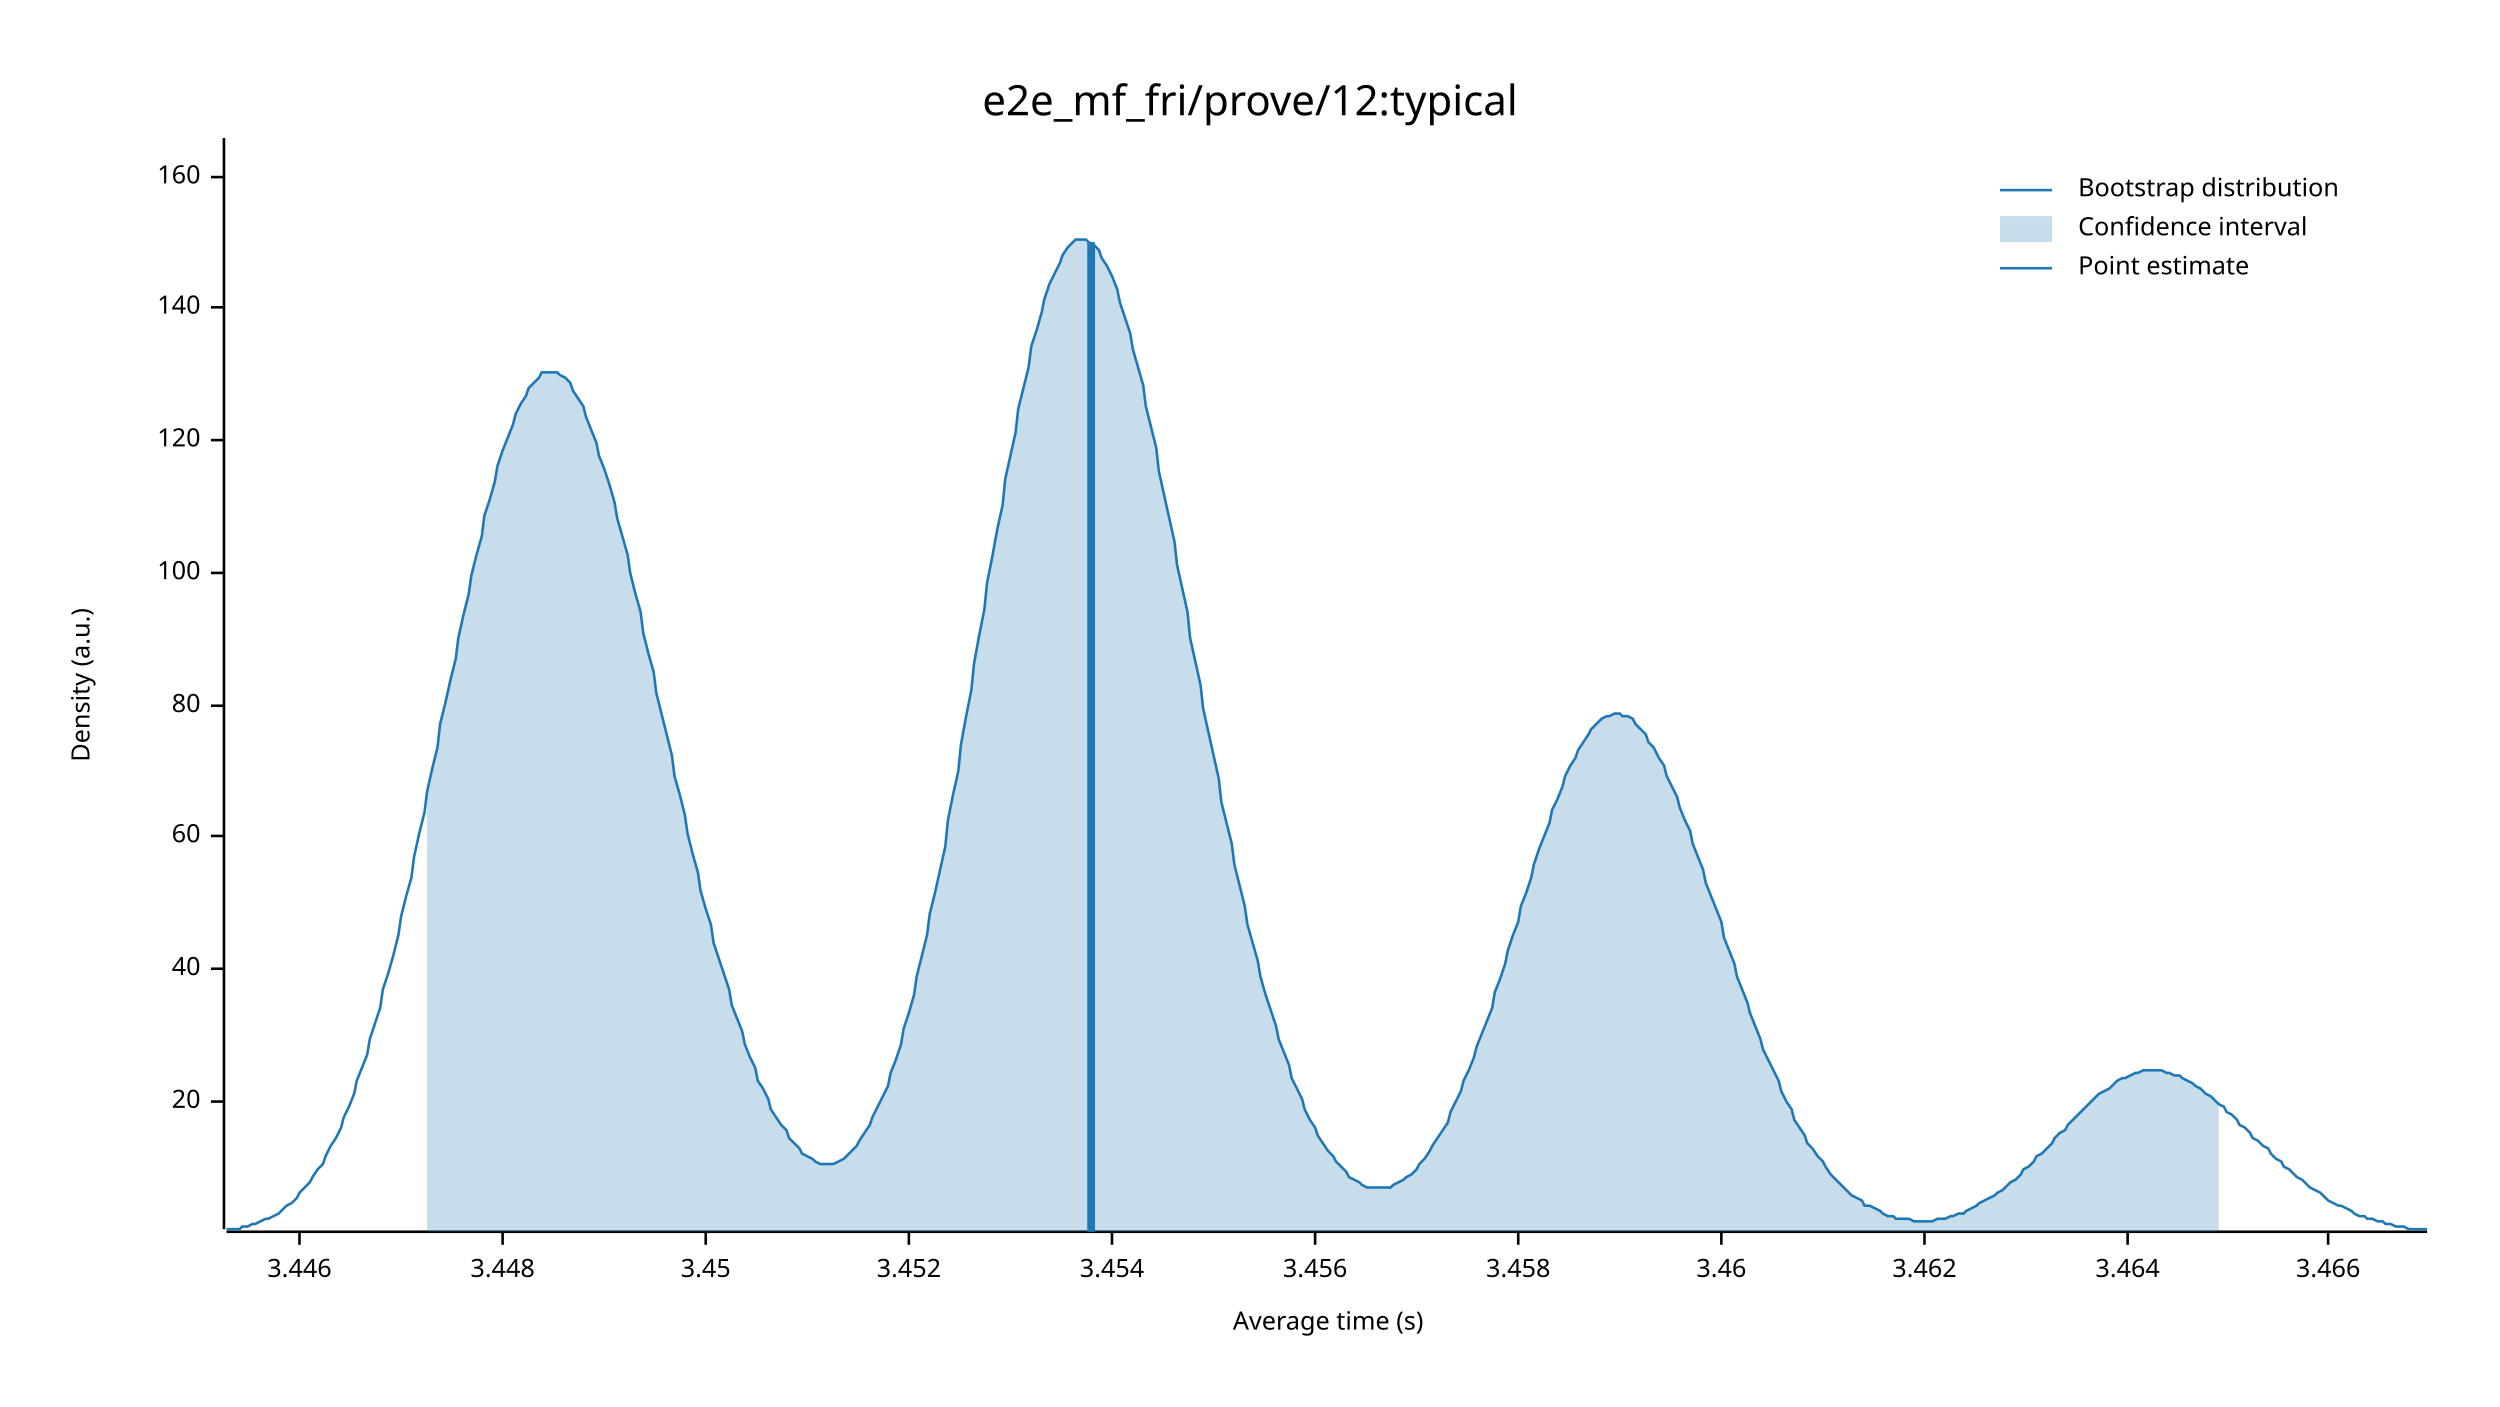
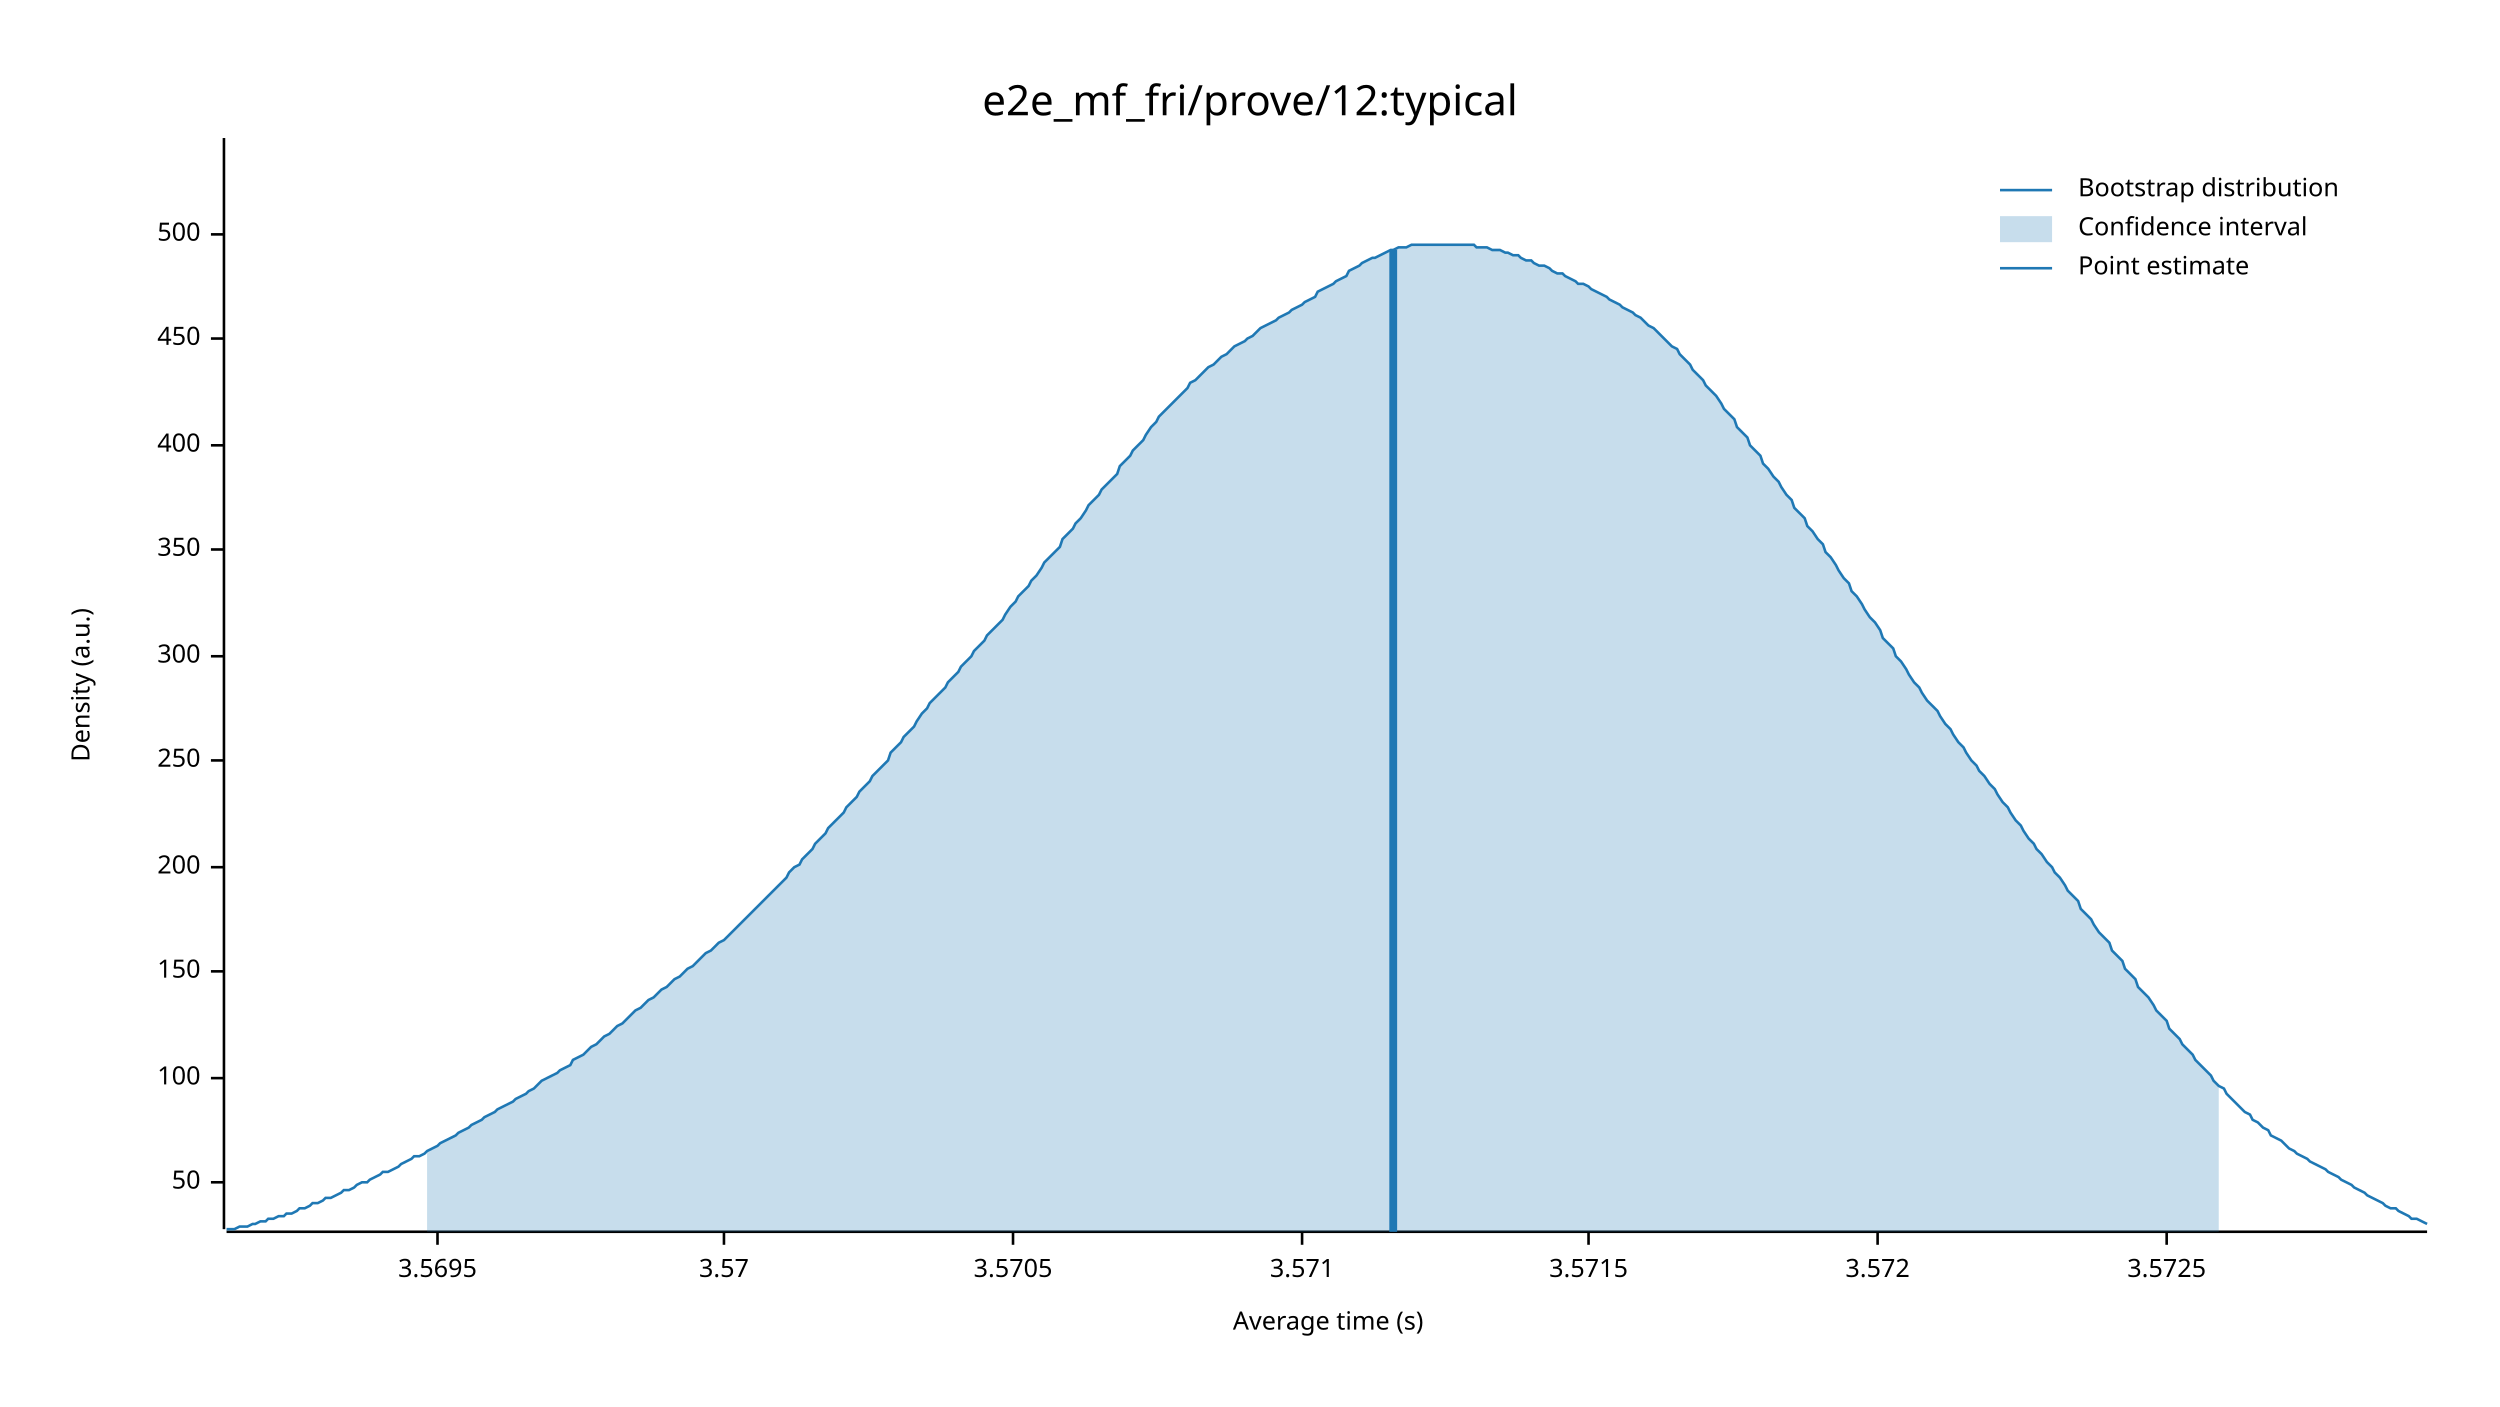
<svg xmlns="http://www.w3.org/2000/svg" width="960" height="540" viewBox="0 0 960 540">
  <text x="480" y="32" dy="0.76em" text-anchor="middle" font-family="sans-serif" font-size="16.129" opacity="1" fill="#000000">
e2e_mf_fri/prove/12:typical
</text>
  <text x="27" y="263" dy="0.76em" text-anchor="middle" font-family="sans-serif" font-size="9.677" opacity="1" fill="#000000" transform="rotate(270, 27, 263)">
Density (a.u.)
</text>
  <text x="510" y="513" dy="-0.5ex" text-anchor="middle" font-family="sans-serif" font-size="9.677" opacity="1" fill="#000000">
Average time (s)
</text>
  <polyline fill="none" opacity="1" stroke="#000000" stroke-width="1" points="86,53 86,472 " />
-   <text x="77" y="423" dy="0.5ex" text-anchor="end" font-family="sans-serif" font-size="9.677" opacity="1" fill="#000000">
- 20
+   <text x="77" y="454" dy="0.5ex" text-anchor="end" font-family="sans-serif" font-size="9.677" opacity="1" fill="#000000">
+ 50
</text>
-   <polyline fill="none" opacity="1" stroke="#000000" stroke-width="1" points="81,423 86,423 " />
-   <text x="77" y="372" dy="0.5ex" text-anchor="end" font-family="sans-serif" font-size="9.677" opacity="1" fill="#000000">
- 40
- </text>
-   <polyline fill="none" opacity="1" stroke="#000000" stroke-width="1" points="81,372 86,372 " />
-   <text x="77" y="321" dy="0.5ex" text-anchor="end" font-family="sans-serif" font-size="9.677" opacity="1" fill="#000000">
- 60
- </text>
-   <polyline fill="none" opacity="1" stroke="#000000" stroke-width="1" points="81,321 86,321 " />
-   <text x="77" y="271" dy="0.5ex" text-anchor="end" font-family="sans-serif" font-size="9.677" opacity="1" fill="#000000">
- 80
- </text>
-   <polyline fill="none" opacity="1" stroke="#000000" stroke-width="1" points="81,271 86,271 " />
-   <text x="77" y="220" dy="0.5ex" text-anchor="end" font-family="sans-serif" font-size="9.677" opacity="1" fill="#000000">
+   <polyline fill="none" opacity="1" stroke="#000000" stroke-width="1" points="81,454 86,454 " />
+   <text x="77" y="414" dy="0.5ex" text-anchor="end" font-family="sans-serif" font-size="9.677" opacity="1" fill="#000000">
100
</text>
-   <polyline fill="none" opacity="1" stroke="#000000" stroke-width="1" points="81,220 86,220 " />
-   <text x="77" y="169" dy="0.5ex" text-anchor="end" font-family="sans-serif" font-size="9.677" opacity="1" fill="#000000">
- 120
+   <polyline fill="none" opacity="1" stroke="#000000" stroke-width="1" points="81,414 86,414 " />
+   <text x="77" y="373" dy="0.5ex" text-anchor="end" font-family="sans-serif" font-size="9.677" opacity="1" fill="#000000">
+ 150
</text>
-   <polyline fill="none" opacity="1" stroke="#000000" stroke-width="1" points="81,169 86,169 " />
-   <text x="77" y="118" dy="0.5ex" text-anchor="end" font-family="sans-serif" font-size="9.677" opacity="1" fill="#000000">
- 140
+   <polyline fill="none" opacity="1" stroke="#000000" stroke-width="1" points="81,373 86,373 " />
+   <text x="77" y="333" dy="0.5ex" text-anchor="end" font-family="sans-serif" font-size="9.677" opacity="1" fill="#000000">
+ 200
</text>
-   <polyline fill="none" opacity="1" stroke="#000000" stroke-width="1" points="81,118 86,118 " />
-   <text x="77" y="68" dy="0.5ex" text-anchor="end" font-family="sans-serif" font-size="9.677" opacity="1" fill="#000000">
- 160
+   <polyline fill="none" opacity="1" stroke="#000000" stroke-width="1" points="81,333 86,333 " />
+   <text x="77" y="292" dy="0.5ex" text-anchor="end" font-family="sans-serif" font-size="9.677" opacity="1" fill="#000000">
+ 250
</text>
-   <polyline fill="none" opacity="1" stroke="#000000" stroke-width="1" points="81,68 86,68 " />
+   <polyline fill="none" opacity="1" stroke="#000000" stroke-width="1" points="81,292 86,292 " />
+   <text x="77" y="252" dy="0.5ex" text-anchor="end" font-family="sans-serif" font-size="9.677" opacity="1" fill="#000000">
+ 300
+ </text>
+   <polyline fill="none" opacity="1" stroke="#000000" stroke-width="1" points="81,252 86,252 " />
+   <text x="77" y="211" dy="0.5ex" text-anchor="end" font-family="sans-serif" font-size="9.677" opacity="1" fill="#000000">
+ 350
+ </text>
+   <polyline fill="none" opacity="1" stroke="#000000" stroke-width="1" points="81,211 86,211 " />
+   <text x="77" y="171" dy="0.5ex" text-anchor="end" font-family="sans-serif" font-size="9.677" opacity="1" fill="#000000">
+ 400
+ </text>
+   <polyline fill="none" opacity="1" stroke="#000000" stroke-width="1" points="81,171 86,171 " />
+   <text x="77" y="130" dy="0.5ex" text-anchor="end" font-family="sans-serif" font-size="9.677" opacity="1" fill="#000000">
+ 450
+ </text>
+   <polyline fill="none" opacity="1" stroke="#000000" stroke-width="1" points="81,130 86,130 " />
+   <text x="77" y="90" dy="0.5ex" text-anchor="end" font-family="sans-serif" font-size="9.677" opacity="1" fill="#000000">
+ 500
+ </text>
+   <polyline fill="none" opacity="1" stroke="#000000" stroke-width="1" points="81,90 86,90 " />
  <polyline fill="none" opacity="1" stroke="#000000" stroke-width="1" points="87,473 932,473 " />
-   <text x="115" y="483" dy="0.76em" text-anchor="middle" font-family="sans-serif" font-size="9.677" opacity="1" fill="#000000">
- 3.446
+   <text x="168" y="483" dy="0.76em" text-anchor="middle" font-family="sans-serif" font-size="9.677" opacity="1" fill="#000000">
+ 3.5695
</text>
-   <polyline fill="none" opacity="1" stroke="#000000" stroke-width="1" points="115,473 115,478 " />
-   <text x="193" y="483" dy="0.76em" text-anchor="middle" font-family="sans-serif" font-size="9.677" opacity="1" fill="#000000">
- 3.448
+   <polyline fill="none" opacity="1" stroke="#000000" stroke-width="1" points="168,473 168,478 " />
+   <text x="278" y="483" dy="0.76em" text-anchor="middle" font-family="sans-serif" font-size="9.677" opacity="1" fill="#000000">
+ 3.57
</text>
-   <polyline fill="none" opacity="1" stroke="#000000" stroke-width="1" points="193,473 193,478 " />
-   <text x="271" y="483" dy="0.76em" text-anchor="middle" font-family="sans-serif" font-size="9.677" opacity="1" fill="#000000">
- 3.45
+   <polyline fill="none" opacity="1" stroke="#000000" stroke-width="1" points="278,473 278,478 " />
+   <text x="389" y="483" dy="0.76em" text-anchor="middle" font-family="sans-serif" font-size="9.677" opacity="1" fill="#000000">
+ 3.5705
</text>
-   <polyline fill="none" opacity="1" stroke="#000000" stroke-width="1" points="271,473 271,478 " />
-   <text x="349" y="483" dy="0.76em" text-anchor="middle" font-family="sans-serif" font-size="9.677" opacity="1" fill="#000000">
- 3.452
+   <polyline fill="none" opacity="1" stroke="#000000" stroke-width="1" points="389,473 389,478 " />
+   <text x="500" y="483" dy="0.76em" text-anchor="middle" font-family="sans-serif" font-size="9.677" opacity="1" fill="#000000">
+ 3.571
</text>
-   <polyline fill="none" opacity="1" stroke="#000000" stroke-width="1" points="349,473 349,478 " />
-   <text x="427" y="483" dy="0.76em" text-anchor="middle" font-family="sans-serif" font-size="9.677" opacity="1" fill="#000000">
- 3.454
+   <polyline fill="none" opacity="1" stroke="#000000" stroke-width="1" points="500,473 500,478 " />
+   <text x="610" y="483" dy="0.76em" text-anchor="middle" font-family="sans-serif" font-size="9.677" opacity="1" fill="#000000">
+ 3.5715
</text>
-   <polyline fill="none" opacity="1" stroke="#000000" stroke-width="1" points="427,473 427,478 " />
-   <text x="505" y="483" dy="0.76em" text-anchor="middle" font-family="sans-serif" font-size="9.677" opacity="1" fill="#000000">
- 3.456
+   <polyline fill="none" opacity="1" stroke="#000000" stroke-width="1" points="610,473 610,478 " />
+   <text x="721" y="483" dy="0.76em" text-anchor="middle" font-family="sans-serif" font-size="9.677" opacity="1" fill="#000000">
+ 3.572
</text>
-   <polyline fill="none" opacity="1" stroke="#000000" stroke-width="1" points="505,473 505,478 " />
-   <text x="583" y="483" dy="0.76em" text-anchor="middle" font-family="sans-serif" font-size="9.677" opacity="1" fill="#000000">
- 3.458
+   <polyline fill="none" opacity="1" stroke="#000000" stroke-width="1" points="721,473 721,478 " />
+   <text x="832" y="483" dy="0.76em" text-anchor="middle" font-family="sans-serif" font-size="9.677" opacity="1" fill="#000000">
+ 3.5725
</text>
-   <polyline fill="none" opacity="1" stroke="#000000" stroke-width="1" points="583,473 583,478 " />
-   <text x="661" y="483" dy="0.76em" text-anchor="middle" font-family="sans-serif" font-size="9.677" opacity="1" fill="#000000">
- 3.46
- </text>
-   <polyline fill="none" opacity="1" stroke="#000000" stroke-width="1" points="661,473 661,478 " />
-   <text x="739" y="483" dy="0.76em" text-anchor="middle" font-family="sans-serif" font-size="9.677" opacity="1" fill="#000000">
- 3.462
- </text>
-   <polyline fill="none" opacity="1" stroke="#000000" stroke-width="1" points="739,473 739,478 " />
-   <text x="817" y="483" dy="0.76em" text-anchor="middle" font-family="sans-serif" font-size="9.677" opacity="1" fill="#000000">
- 3.464
- </text>
-   <polyline fill="none" opacity="1" stroke="#000000" stroke-width="1" points="817,473 817,478 " />
-   <text x="894" y="483" dy="0.76em" text-anchor="middle" font-family="sans-serif" font-size="9.677" opacity="1" fill="#000000">
- 3.466
- </text>
-   <polyline fill="none" opacity="1" stroke="#000000" stroke-width="1" points="894,473 894,478 " />
-   <polyline fill="none" opacity="1" stroke="#1F78B4" stroke-width="1" points="87,472 88,472 90,472 92,472 93,471 95,471 97,470 98,470 100,469 102,468 103,468 105,467 107,466 109,464 110,463 112,462 114,460 115,458 117,456 119,454 120,452 122,449 124,447 125,444 127,440 129,437 131,433 132,429 134,425 136,420 137,415 139,410 141,405 142,399 144,393 146,387 147,380 149,374 151,367 153,359 154,352 156,344 158,337 159,329 161,320 163,312 164,304 166,295 168,287 169,278 171,270 173,261 175,253 176,245 178,236 180,228 181,221 183,213 185,206 186,198 188,192 190,185 191,179 193,173 195,168 197,163 198,159 200,155 202,152 203,149 205,147 207,145 208,143 210,143 212,143 214,143 215,144 217,145 219,147 220,150 222,153 224,156 225,160 227,165 229,170 230,175 232,180 234,186 236,193 237,199 239,206 241,213 242,220 244,228 246,235 247,243 249,251 251,258 252,266 254,274 256,282 258,290 259,298 261,305 263,313 264,320 266,328 268,335 269,342 271,349 273,355 274,362 276,368 278,374 280,380 281,386 283,391 285,396 286,401 288,406 290,410 291,415 293,418 295,422 296,426 298,429 300,432 302,434 303,437 305,439 307,441 308,443 310,444 312,445 313,446 315,447 317,447 318,447 320,447 322,446 324,445 325,444 327,442 329,440 330,438 332,435 334,432 335,429 337,425 339,421 341,417 342,412 344,407 346,401 347,395 349,389 351,382 352,375 354,367 356,359 357,351 359,343 361,334 363,325 364,315 366,305 368,296 369,286 371,275 373,265 374,255 376,244 378,234 379,224 381,214 383,203 385,194 386,184 388,175 390,166 391,157 393,149 395,141 396,133 398,127 400,120 401,115 403,109 405,105 407,101 408,98 410,95 412,93 413,92 415,92 417,92 418,93 420,94 422,96 423,99 425,102 427,106 429,111 430,116 432,122 434,128 435,134 437,141 439,148 440,156 442,164 444,172 445,181 447,190 449,199 451,208 452,217 454,226 456,235 457,245 459,254 461,263 462,272 464,281 466,290 468,299 469,308 471,316 473,324 474,332 476,340 478,348 479,355 481,362 483,369 484,375 486,382 488,388 490,394 491,399 493,404 495,409 496,414 498,418 500,422 501,426 503,430 505,433 506,436 508,439 510,442 512,444 513,446 515,448 517,450 518,452 520,453 522,454 523,455 525,456 527,456 528,456 530,456 532,456 534,456 535,455 537,454 539,453 540,452 542,451 544,449 545,447 547,445 549,442 550,440 552,437 554,434 556,431 557,427 559,423 561,419 562,415 564,411 566,406 567,402 569,397 571,392 573,387 574,381 576,376 578,370 579,365 581,359 583,354 584,348 586,343 588,337 589,332 591,326 593,321 595,316 596,311 598,307 600,302 601,298 603,294 605,291 606,288 608,285 610,282 611,280 613,278 615,276 617,275 618,275 620,274 622,274 623,275 625,275 627,276 628,278 630,280 632,282 633,285 635,287 637,291 639,294 640,298 642,302 644,306 645,310 647,315 649,319 650,324 652,329 654,334 655,339 657,344 659,349 661,354 662,360 664,365 666,370 667,375 669,380 671,385 672,389 674,394 676,399 677,403 679,407 681,411 683,415 684,419 686,423 688,426 689,430 691,433 693,436 694,439 696,441 698,444 700,446 701,448 703,451 705,453 706,454 708,456 710,458 711,459 713,460 715,461 716,463 718,463 720,464 722,465 723,466 725,467 727,467 728,468 730,468 732,468 733,468 735,469 737,469 738,469 740,469 742,469 744,468 745,468 747,468 749,467 750,467 752,466 754,466 755,465 757,464 759,463 760,462 762,461 764,460 766,459 767,458 769,457 771,455 772,454 774,453 776,451 777,449 779,448 781,446 782,444 784,443 786,441 788,439 789,437 791,435 793,434 794,432 796,430 798,428 799,427 801,425 803,423 804,422 806,420 808,419 810,418 811,417 813,415 815,414 816,414 818,413 820,412 821,412 823,411 825,411 827,411 828,411 830,411 832,412 833,412 835,413 837,413 838,414 840,415 842,416 843,417 845,418 847,420 849,421 850,422 852,424 854,425 855,427 857,428 859,430 860,432 862,433 864,435 865,437 867,438 869,440 871,441 872,443 874,445 876,446 877,448 879,449 881,451 882,452 884,453 886,455 887,456 889,457 891,458 893,460 894,461 896,462 898,463 899,463 901,464 903,465 904,466 906,467 908,467 909,468 911,468 913,469 915,469 916,470 918,470 920,471 921,471 923,471 925,472 926,472 928,472 930,472 932,472 " />
-   <polygon opacity="0.25" fill="#1F78B4" points="164,304 166,295 168,287 169,278 171,270 173,261 175,253 176,245 178,236 180,228 181,221 183,213 185,206 186,198 188,192 190,185 191,179 193,173 195,168 197,163 198,159 200,155 202,152 203,149 205,147 207,145 208,143 210,143 212,143 214,143 215,144 217,145 219,147 220,150 222,153 224,156 225,160 227,165 229,170 230,175 232,180 234,186 236,193 237,199 239,206 241,213 242,220 244,228 246,235 247,243 249,251 251,258 252,266 254,274 256,282 258,290 259,298 261,305 263,313 264,320 266,328 268,335 269,342 271,349 273,355 274,362 276,368 278,374 280,380 281,386 283,391 285,396 286,401 288,406 290,410 291,415 293,418 295,422 296,426 298,429 300,432 302,434 303,437 305,439 307,441 308,443 310,444 312,445 313,446 315,447 317,447 318,447 320,447 322,446 324,445 325,444 327,442 329,440 330,438 332,435 334,432 335,429 337,425 339,421 341,417 342,412 344,407 346,401 347,395 349,389 351,382 352,375 354,367 356,359 357,351 359,343 361,334 363,325 364,315 366,305 368,296 369,286 371,275 373,265 374,255 376,244 378,234 379,224 381,214 383,203 385,194 386,184 388,175 390,166 391,157 393,149 395,141 396,133 398,127 400,120 401,115 403,109 405,105 407,101 408,98 410,95 412,93 413,92 415,92 417,92 418,93 420,94 422,96 423,99 425,102 427,106 429,111 430,116 432,122 434,128 435,134 437,141 439,148 440,156 442,164 444,172 445,181 447,190 449,199 451,208 452,217 454,226 456,235 457,245 459,254 461,263 462,272 464,281 466,290 468,299 469,308 471,316 473,324 474,332 476,340 478,348 479,355 481,362 483,369 484,375 486,382 488,388 490,394 491,399 493,404 495,409 496,414 498,418 500,422 501,426 503,430 505,433 506,436 508,439 510,442 512,444 513,446 515,448 517,450 518,452 520,453 522,454 523,455 525,456 527,456 528,456 530,456 532,456 534,456 535,455 537,454 539,453 540,452 542,451 544,449 545,447 547,445 549,442 550,440 552,437 554,434 556,431 557,427 559,423 561,419 562,415 564,411 566,406 567,402 569,397 571,392 573,387 574,381 576,376 578,370 579,365 581,359 583,354 584,348 586,343 588,337 589,332 591,326 593,321 595,316 596,311 598,307 600,302 601,298 603,294 605,291 606,288 608,285 610,282 611,280 613,278 615,276 617,275 618,275 620,274 622,274 623,275 625,275 627,276 628,278 630,280 632,282 633,285 635,287 637,291 639,294 640,298 642,302 644,306 645,310 647,315 649,319 650,324 652,329 654,334 655,339 657,344 659,349 661,354 662,360 664,365 666,370 667,375 669,380 671,385 672,389 674,394 676,399 677,403 679,407 681,411 683,415 684,419 686,423 688,426 689,430 691,433 693,436 694,439 696,441 698,444 700,446 701,448 703,451 705,453 706,454 708,456 710,458 711,459 713,460 715,461 716,463 718,463 720,464 722,465 723,466 725,467 727,467 728,468 730,468 732,468 733,468 735,469 737,469 738,469 740,469 742,469 744,468 745,468 747,468 749,467 750,467 752,466 754,466 755,465 757,464 759,463 760,462 762,461 764,460 766,459 767,458 769,457 771,455 772,454 774,453 776,451 777,449 779,448 781,446 782,444 784,443 786,441 788,439 789,437 791,435 793,434 794,432 796,430 798,428 799,427 801,425 803,423 804,422 806,420 808,419 810,418 811,417 813,415 815,414 816,414 818,413 820,412 821,412 823,411 825,411 827,411 828,411 830,411 832,412 833,412 835,413 837,413 838,414 840,415 842,416 843,417 845,418 847,420 849,421 850,422 852,424 852,473 164,473 " />
-   <polyline fill="none" opacity="1" stroke="#1F78B4" stroke-width="3" points="419,473 419,93 " />
+   <polyline fill="none" opacity="1" stroke="#000000" stroke-width="1" points="832,473 832,478 " />
+   <polyline fill="none" opacity="1" stroke="#1F78B4" stroke-width="1" points="87,472 88,472 90,472 92,471 93,471 95,471 97,470 98,470 100,469 102,469 103,468 105,468 107,467 109,467 110,466 112,466 114,465 115,464 117,464 119,463 120,462 122,462 124,461 125,460 127,460 129,459 131,458 132,457 134,457 136,456 137,455 139,454 141,454 142,453 144,452 146,451 147,450 149,450 151,449 153,448 154,447 156,446 158,445 159,444 161,444 163,443 164,442 166,441 168,440 169,439 171,438 173,437 175,436 176,435 178,434 180,433 181,432 183,431 185,430 186,429 188,428 190,427 191,426 193,425 195,424 197,423 198,422 200,421 202,420 203,419 205,418 207,416 208,415 210,414 212,413 214,412 215,411 217,410 219,409 220,407 222,406 224,405 225,404 227,402 229,401 230,400 232,398 234,397 236,395 237,394 239,393 241,391 242,390 244,388 246,387 247,386 249,384 251,383 252,382 254,380 256,379 258,377 259,376 261,375 263,373 264,372 266,371 268,369 269,368 271,366 273,365 274,364 276,362 278,361 280,359 281,358 283,356 285,354 286,353 288,351 290,349 291,348 293,346 295,344 296,343 298,341 300,339 302,337 303,335 305,333 307,332 308,330 310,328 312,326 313,324 315,322 317,320 318,318 320,316 322,314 324,312 325,310 327,308 329,306 330,304 332,302 334,300 335,298 337,296 339,294 341,292 342,289 344,287 346,285 347,283 349,281 351,279 352,277 354,274 356,272 357,270 359,268 361,266 363,264 364,262 366,260 368,258 369,256 371,254 373,252 374,250 376,248 378,246 379,244 381,242 383,240 385,238 386,236 388,233 390,231 391,229 393,227 395,225 396,223 398,221 400,218 401,216 403,214 405,212 407,210 408,207 410,205 412,203 413,201 415,199 417,196 418,194 420,192 422,190 423,188 425,186 427,184 429,182 430,179 432,177 434,175 435,173 437,171 439,169 440,167 442,164 444,162 445,160 447,158 449,156 451,154 452,153 454,151 456,149 457,147 459,146 461,144 462,143 464,141 466,140 468,138 469,137 471,136 473,134 474,133 476,132 478,131 479,130 481,129 483,127 484,126 486,125 488,124 490,123 491,122 493,121 495,120 496,119 498,118 500,117 501,116 503,115 505,114 506,112 508,111 510,110 512,109 513,108 515,107 517,106 518,104 520,103 522,102 523,101 525,100 527,99 528,99 530,98 532,97 534,96 535,96 537,95 539,95 540,95 542,94 544,94 545,94 547,94 549,94 550,94 552,94 554,94 556,94 557,94 559,94 561,94 562,94 564,94 566,94 567,95 569,95 571,95 573,96 574,96 576,96 578,97 579,97 581,98 583,98 584,99 586,100 588,100 589,101 591,102 593,102 595,103 596,104 598,105 600,105 601,106 603,107 605,108 606,109 608,109 610,110 611,111 613,112 615,113 617,114 618,115 620,116 622,117 623,118 625,119 627,120 628,121 630,122 632,124 633,125 635,126 637,128 639,130 640,131 642,133 644,134 645,136 647,138 649,140 650,142 652,144 654,146 655,148 657,150 659,152 661,155 662,157 664,159 666,161 667,164 669,166 671,168 672,171 674,173 676,175 677,178 679,180 681,183 683,185 684,187 686,190 688,192 689,195 691,197 693,199 694,202 696,204 698,207 700,209 701,212 703,214 705,217 706,219 708,222 710,224 711,227 713,229 715,232 716,234 718,237 720,239 722,242 723,245 725,247 727,249 728,252 730,254 732,257 733,259 735,262 737,264 738,266 740,269 742,271 744,273 745,275 747,278 749,280 750,282 752,285 754,287 755,289 757,292 759,294 760,296 762,298 764,301 766,303 767,305 769,308 771,310 772,312 774,315 776,317 777,319 779,322 781,324 782,326 784,328 786,331 788,333 789,335 791,337 793,340 794,342 796,344 798,346 799,349 801,351 803,353 804,355 806,358 808,360 810,362 811,365 813,367 815,369 816,372 818,374 820,376 821,379 823,381 825,383 827,386 828,388 830,390 832,392 833,395 835,397 837,399 838,401 840,403 842,405 843,407 845,409 847,411 849,413 850,415 852,417 854,418 855,420 857,422 859,424 860,425 862,427 864,428 865,430 867,431 869,433 871,434 872,436 874,437 876,438 877,439 879,441 881,442 882,443 884,444 886,445 887,446 889,447 891,448 893,449 894,450 896,451 898,452 899,453 901,454 903,455 904,456 906,457 908,458 909,459 911,460 913,461 915,462 916,463 918,464 920,464 921,465 923,466 925,467 926,468 928,468 930,469 932,470 " />
+   <polygon opacity="0.25" fill="#1F78B4" points="164,442 166,441 168,440 169,439 171,438 173,437 175,436 176,435 178,434 180,433 181,432 183,431 185,430 186,429 188,428 190,427 191,426 193,425 195,424 197,423 198,422 200,421 202,420 203,419 205,418 207,416 208,415 210,414 212,413 214,412 215,411 217,410 219,409 220,407 222,406 224,405 225,404 227,402 229,401 230,400 232,398 234,397 236,395 237,394 239,393 241,391 242,390 244,388 246,387 247,386 249,384 251,383 252,382 254,380 256,379 258,377 259,376 261,375 263,373 264,372 266,371 268,369 269,368 271,366 273,365 274,364 276,362 278,361 280,359 281,358 283,356 285,354 286,353 288,351 290,349 291,348 293,346 295,344 296,343 298,341 300,339 302,337 303,335 305,333 307,332 308,330 310,328 312,326 313,324 315,322 317,320 318,318 320,316 322,314 324,312 325,310 327,308 329,306 330,304 332,302 334,300 335,298 337,296 339,294 341,292 342,289 344,287 346,285 347,283 349,281 351,279 352,277 354,274 356,272 357,270 359,268 361,266 363,264 364,262 366,260 368,258 369,256 371,254 373,252 374,250 376,248 378,246 379,244 381,242 383,240 385,238 386,236 388,233 390,231 391,229 393,227 395,225 396,223 398,221 400,218 401,216 403,214 405,212 407,210 408,207 410,205 412,203 413,201 415,199 417,196 418,194 420,192 422,190 423,188 425,186 427,184 429,182 430,179 432,177 434,175 435,173 437,171 439,169 440,167 442,164 444,162 445,160 447,158 449,156 451,154 452,153 454,151 456,149 457,147 459,146 461,144 462,143 464,141 466,140 468,138 469,137 471,136 473,134 474,133 476,132 478,131 479,130 481,129 483,127 484,126 486,125 488,124 490,123 491,122 493,121 495,120 496,119 498,118 500,117 501,116 503,115 505,114 506,112 508,111 510,110 512,109 513,108 515,107 517,106 518,104 520,103 522,102 523,101 525,100 527,99 528,99 530,98 532,97 534,96 535,96 537,95 539,95 540,95 542,94 544,94 545,94 547,94 549,94 550,94 552,94 554,94 556,94 557,94 559,94 561,94 562,94 564,94 566,94 567,95 569,95 571,95 573,96 574,96 576,96 578,97 579,97 581,98 583,98 584,99 586,100 588,100 589,101 591,102 593,102 595,103 596,104 598,105 600,105 601,106 603,107 605,108 606,109 608,109 610,110 611,111 613,112 615,113 617,114 618,115 620,116 622,117 623,118 625,119 627,120 628,121 630,122 632,124 633,125 635,126 637,128 639,130 640,131 642,133 644,134 645,136 647,138 649,140 650,142 652,144 654,146 655,148 657,150 659,152 661,155 662,157 664,159 666,161 667,164 669,166 671,168 672,171 674,173 676,175 677,178 679,180 681,183 683,185 684,187 686,190 688,192 689,195 691,197 693,199 694,202 696,204 698,207 700,209 701,212 703,214 705,217 706,219 708,222 710,224 711,227 713,229 715,232 716,234 718,237 720,239 722,242 723,245 725,247 727,249 728,252 730,254 732,257 733,259 735,262 737,264 738,266 740,269 742,271 744,273 745,275 747,278 749,280 750,282 752,285 754,287 755,289 757,292 759,294 760,296 762,298 764,301 766,303 767,305 769,308 771,310 772,312 774,315 776,317 777,319 779,322 781,324 782,326 784,328 786,331 788,333 789,335 791,337 793,340 794,342 796,344 798,346 799,349 801,351 803,353 804,355 806,358 808,360 810,362 811,365 813,367 815,369 816,372 818,374 820,376 821,379 823,381 825,383 827,386 828,388 830,390 832,392 833,395 835,397 837,399 838,401 840,403 842,405 843,407 845,409 847,411 849,413 850,415 852,417 852,473 164,473 " />
+   <polyline fill="none" opacity="1" stroke="#1F78B4" stroke-width="3" points="535,473 535,96 " />
  <text x="798" y="68" dy="0.76em" text-anchor="start" font-family="sans-serif" font-size="9.677" opacity="1" fill="#000000">
Bootstrap distribution
</text>
  <text x="798" y="83" dy="0.76em" text-anchor="start" font-family="sans-serif" font-size="9.677" opacity="1" fill="#000000">
Confidence interval
</text>
  <text x="798" y="98" dy="0.76em" text-anchor="start" font-family="sans-serif" font-size="9.677" opacity="1" fill="#000000">
Point estimate
</text>
  <polyline fill="none" opacity="1" stroke="#1F78B4" stroke-width="1" points="768,73 788,73 " />
  <rect x="768" y="83" width="20" height="10" opacity="0.25" fill="#1F78B4" stroke="none" />
  <polyline fill="none" opacity="1" stroke="#1F78B4" stroke-width="1" points="768,103 788,103 " />
</svg>
